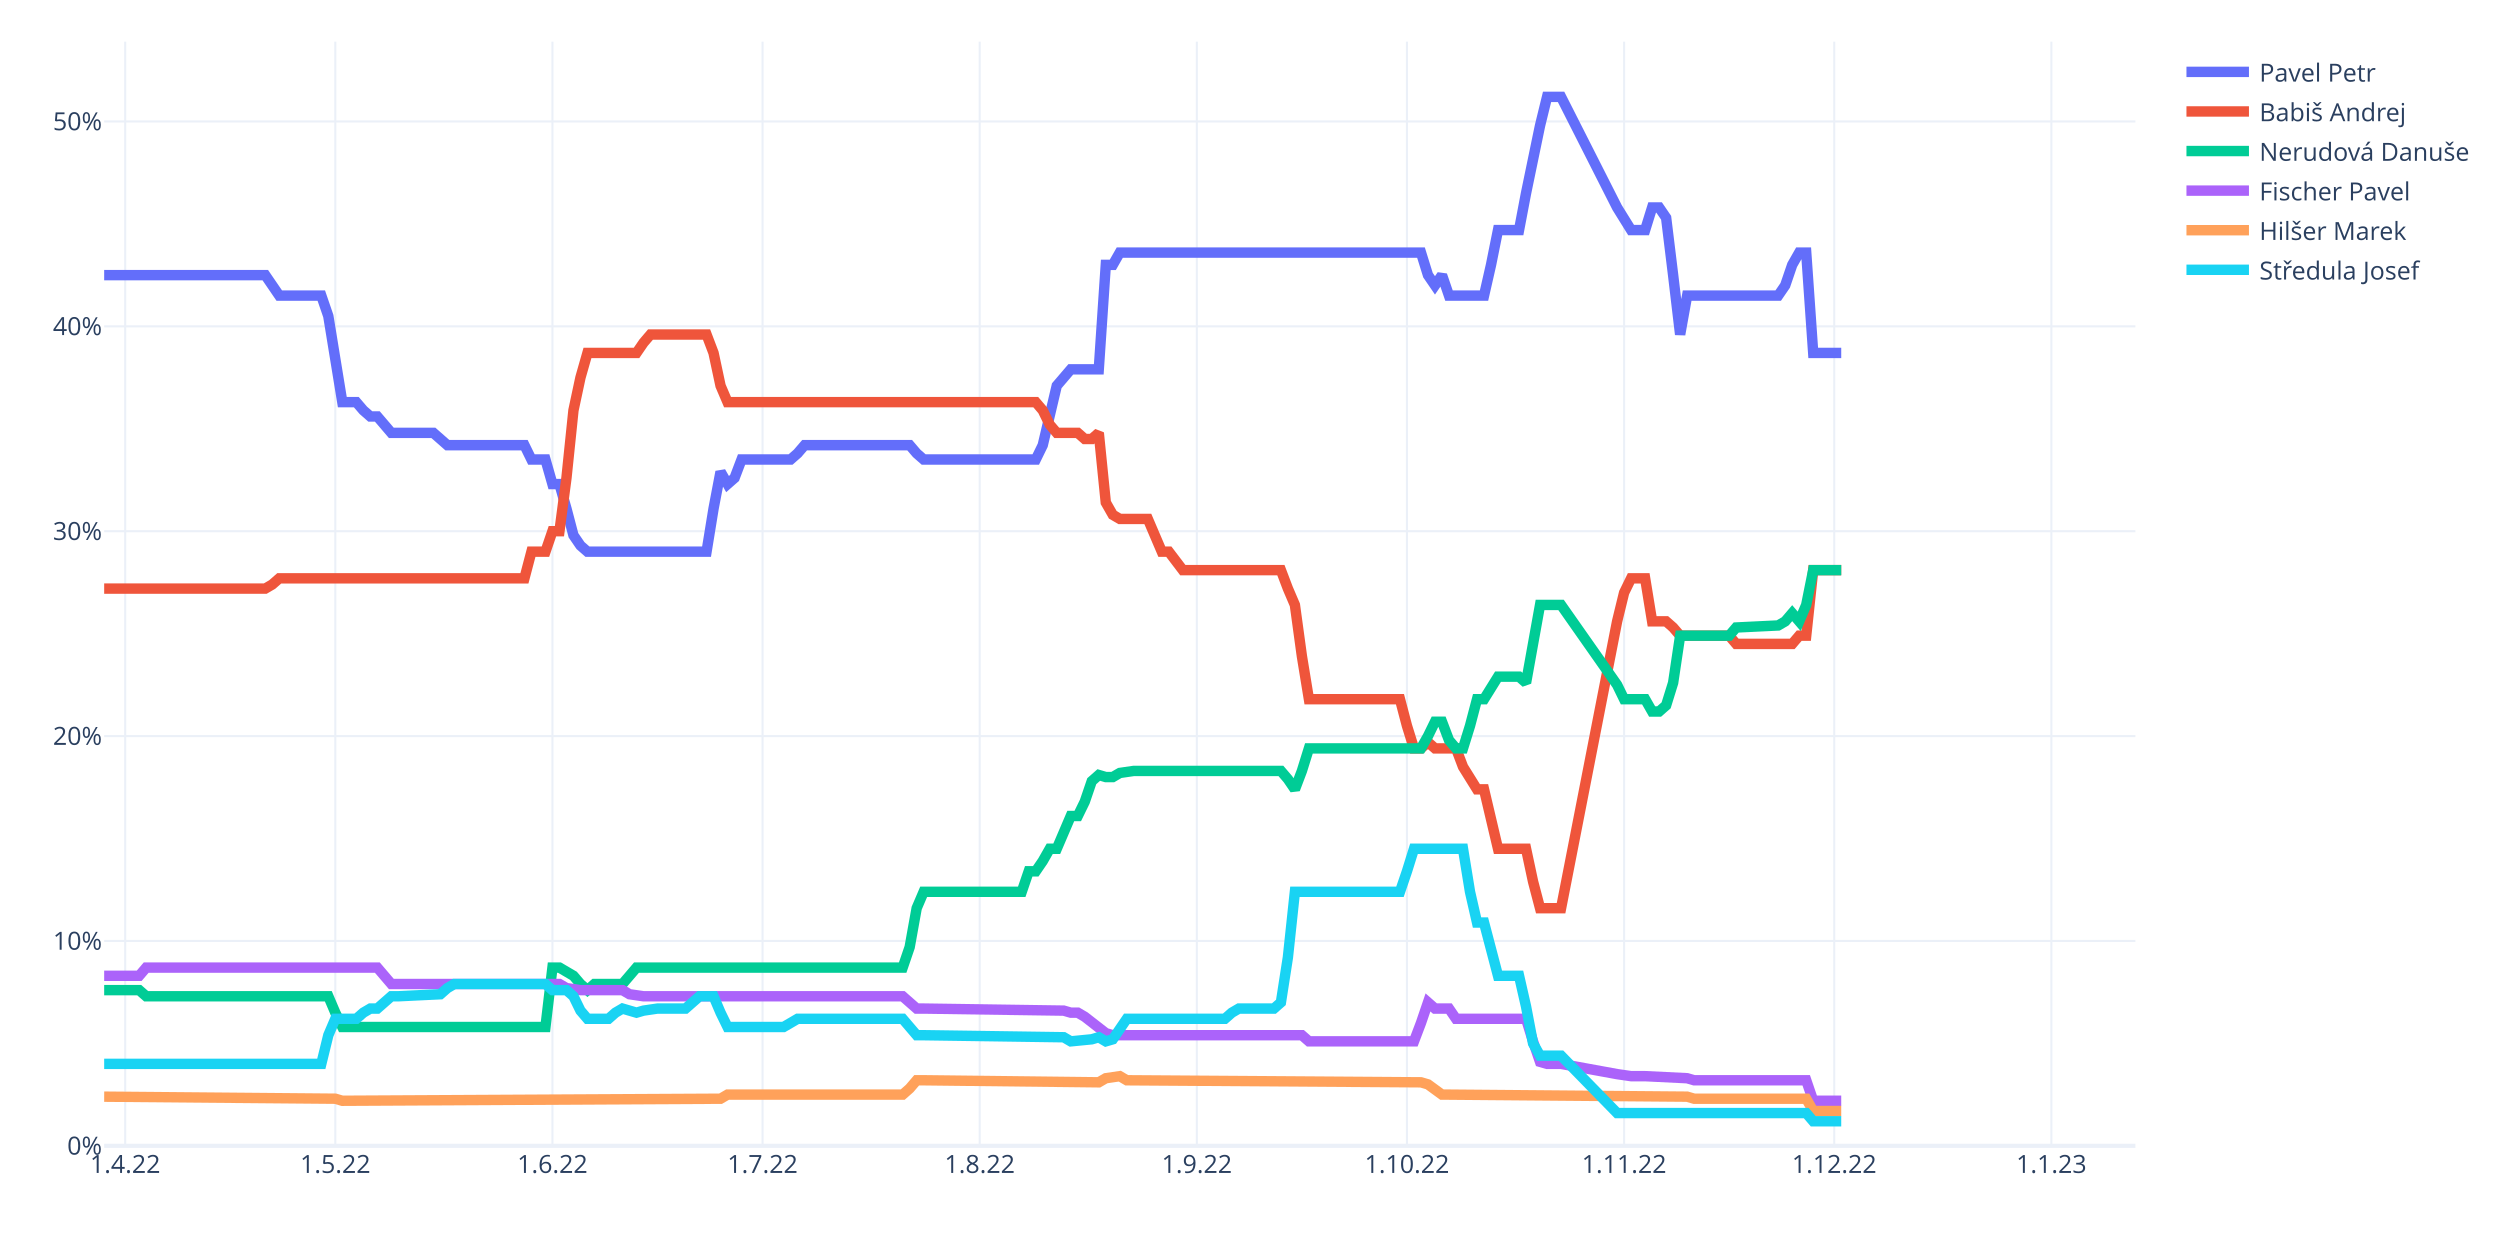
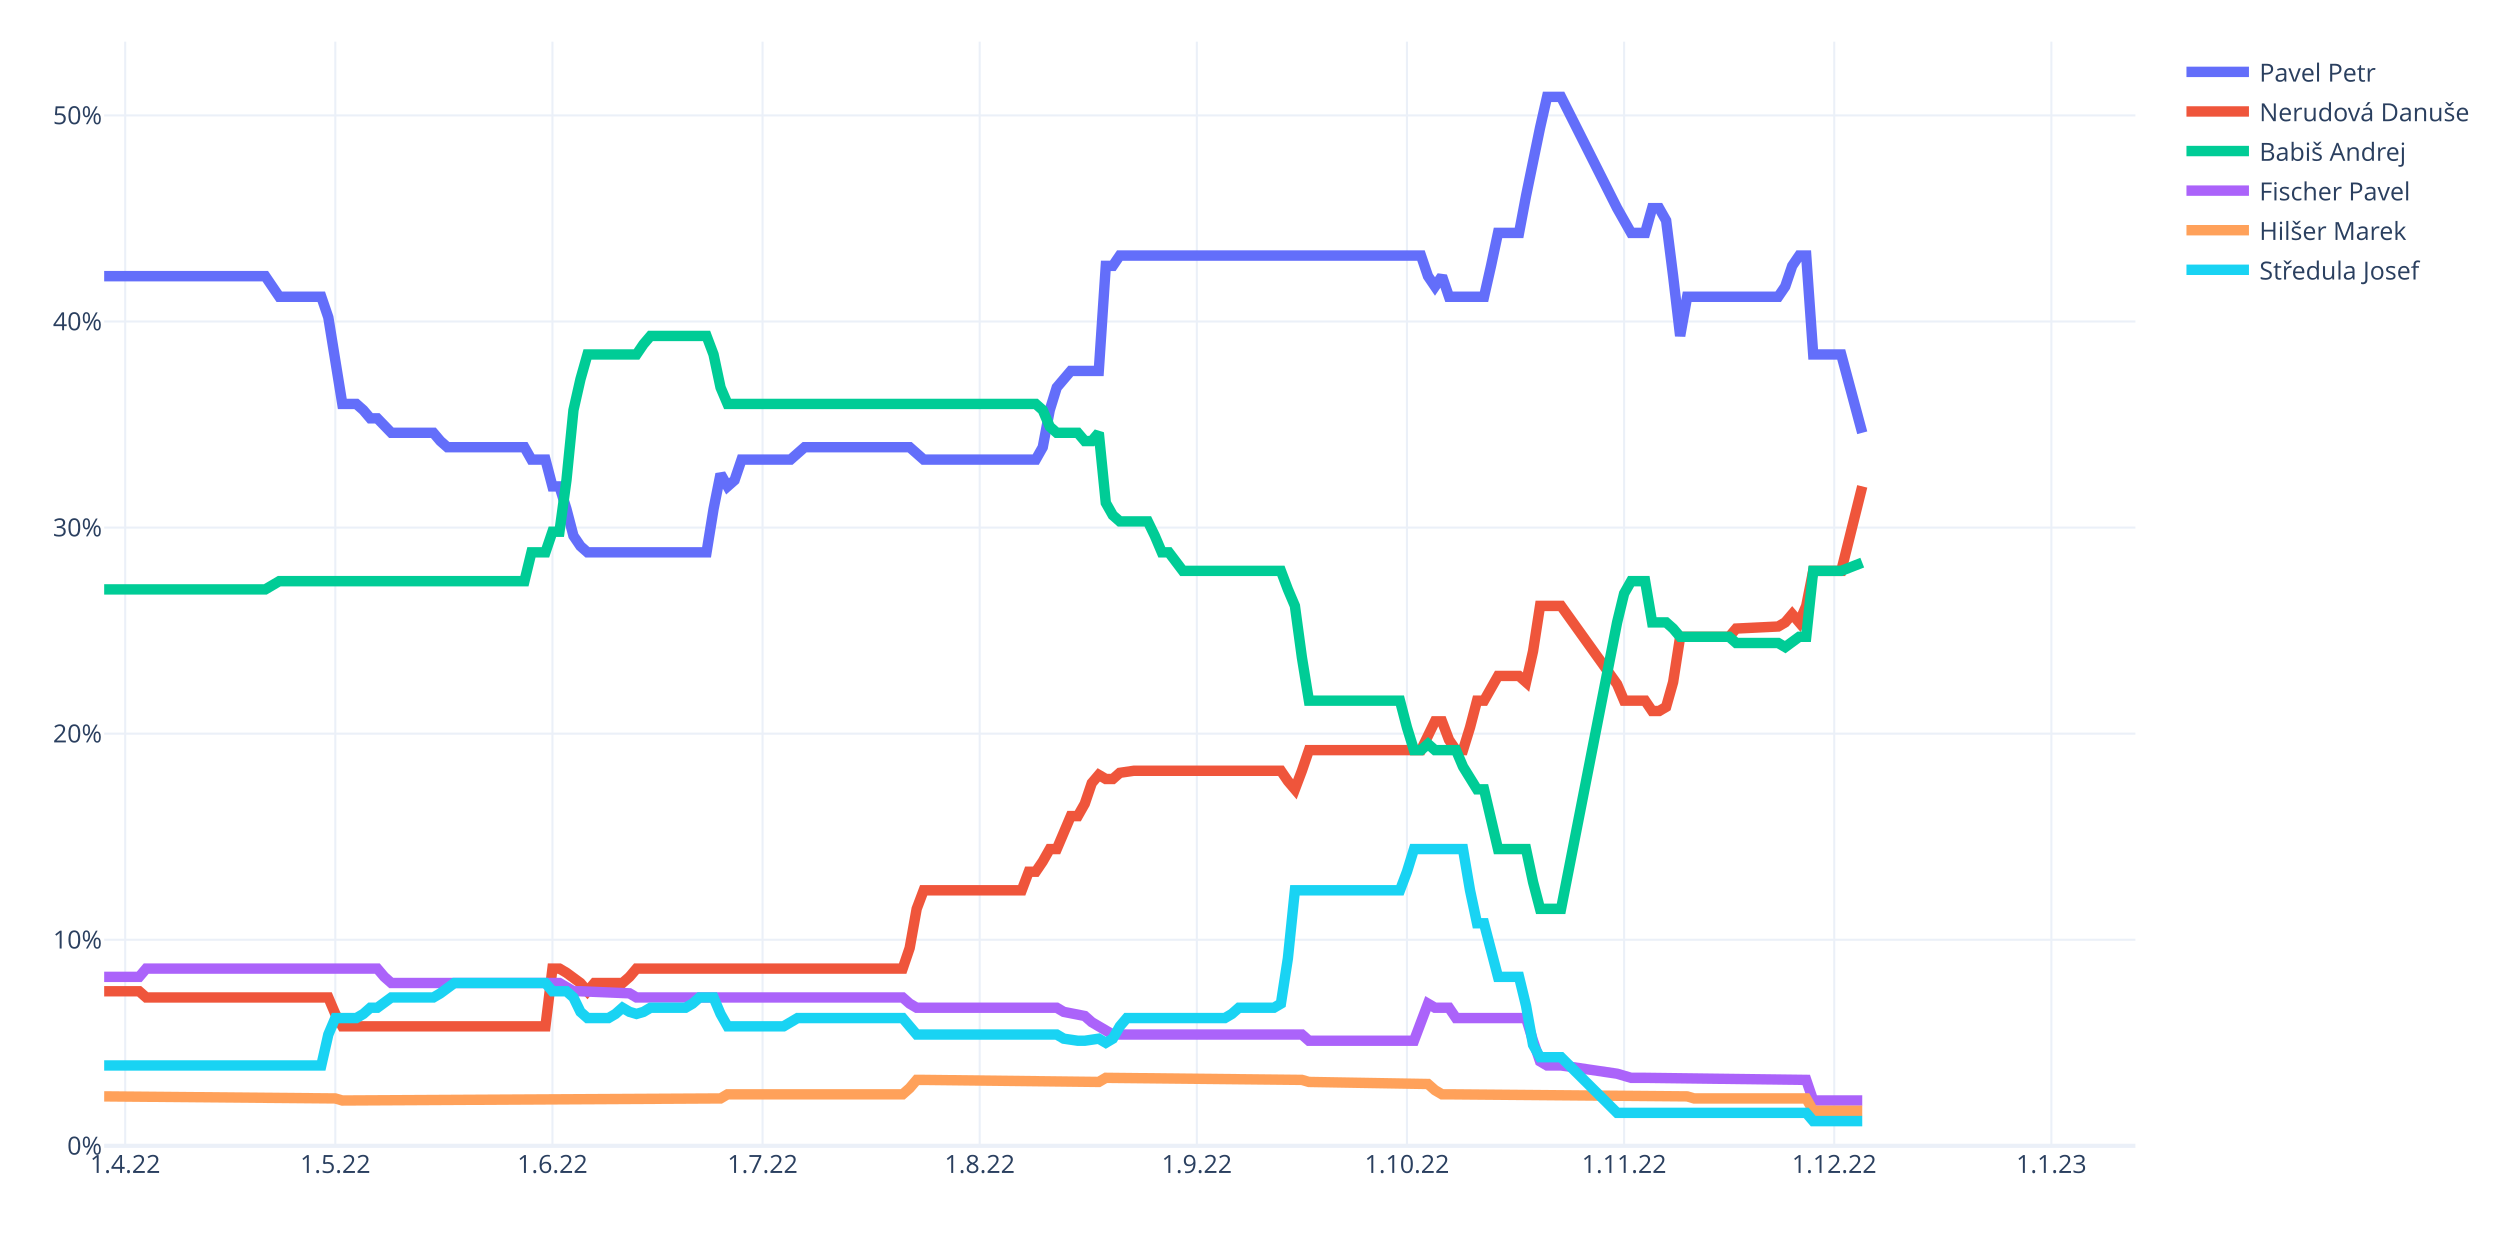
<svg xmlns="http://www.w3.org/2000/svg" class="main-svg" width="1200" height="600" style="" viewBox="0 0 1200 600">
  <rect x="0" y="0" width="1200" height="600" style="fill: rgb(255, 255, 255); fill-opacity: 1;" />
-   <defs id="defs-ad1617">
+   <defs id="defs-e1392a">
    <g class="clips">
-       <clipPath id="clipad1617xyplot" class="plotclip">
+       <clipPath id="clipe1392axyplot" class="plotclip">
        <rect width="975" height="530" />
      </clipPath>
-       <clipPath class="axesclip" id="clipad1617x">
+       <clipPath class="axesclip" id="clipe1392ax">
        <rect x="50" y="0" width="975" height="600" />
      </clipPath>
-       <clipPath class="axesclip" id="clipad1617y">
+       <clipPath class="axesclip" id="clipe1392ay">
        <rect x="0" y="20" width="1200" height="530" />
      </clipPath>
-       <clipPath class="axesclip" id="clipad1617xy">
+       <clipPath class="axesclip" id="clipe1392axy">
        <rect x="50" y="20" width="975" height="530" />
      </clipPath>
    </g>
    <g class="gradients" />
    <g class="patterns" />
  </defs>
  <g class="bglayer" />
  <g class="layer-below">
    <g class="imagelayer" />
    <g class="shapelayer" />
  </g>
  <g class="cartesianlayer">
    <g class="subplot xy">
      <g class="layer-subplot">
        <g class="shapelayer" />
        <g class="imagelayer" />
      </g>
      <g class="minor-gridlayer">
        <g class="x" />
        <g class="y" />
      </g>
      <g class="gridlayer">
        <g class="x">
          <path class="xgrid crisp" transform="translate(60.09,0)" d="M0,20v530" style="stroke: rgb(235, 240, 248); stroke-opacity: 1; stroke-width: 1px;" />
          <path class="xgrid crisp" transform="translate(160.95,0)" d="M0,20v530" style="stroke: rgb(235, 240, 248); stroke-opacity: 1; stroke-width: 1px;" />
          <path class="xgrid crisp" transform="translate(265.17,0)" d="M0,20v530" style="stroke: rgb(235, 240, 248); stroke-opacity: 1; stroke-width: 1px;" />
          <path class="xgrid crisp" transform="translate(366.03,0)" d="M0,20v530" style="stroke: rgb(235, 240, 248); stroke-opacity: 1; stroke-width: 1px;" />
          <path class="xgrid crisp" transform="translate(470.26,0)" d="M0,20v530" style="stroke: rgb(235, 240, 248); stroke-opacity: 1; stroke-width: 1px;" />
          <path class="xgrid crisp" transform="translate(574.48,0)" d="M0,20v530" style="stroke: rgb(235, 240, 248); stroke-opacity: 1; stroke-width: 1px;" />
          <path class="xgrid crisp" transform="translate(675.34,0)" d="M0,20v530" style="stroke: rgb(235, 240, 248); stroke-opacity: 1; stroke-width: 1px;" />
          <path class="xgrid crisp" transform="translate(779.57,0)" d="M0,20v530" style="stroke: rgb(235, 240, 248); stroke-opacity: 1; stroke-width: 1px;" />
          <path class="xgrid crisp" transform="translate(880.43,0)" d="M0,20v530" style="stroke: rgb(235, 240, 248); stroke-opacity: 1; stroke-width: 1px;" />
          <path class="xgrid crisp" transform="translate(984.66,0)" d="M0,20v530" style="stroke: rgb(235, 240, 248); stroke-opacity: 1; stroke-width: 1px;" />
        </g>
        <g class="y">
-           <path class="ygrid crisp" transform="translate(0,451.66)" d="M50,0h975" style="stroke: rgb(235, 240, 248); stroke-opacity: 1; stroke-width: 1px;" />
-           <path class="ygrid crisp" transform="translate(0,353.32)" d="M50,0h975" style="stroke: rgb(235, 240, 248); stroke-opacity: 1; stroke-width: 1px;" />
-           <path class="ygrid crisp" transform="translate(0,254.98)" d="M50,0h975" style="stroke: rgb(235, 240, 248); stroke-opacity: 1; stroke-width: 1px;" />
-           <path class="ygrid crisp" transform="translate(0,156.64)" d="M50,0h975" style="stroke: rgb(235, 240, 248); stroke-opacity: 1; stroke-width: 1px;" />
-           <path class="ygrid crisp" transform="translate(0,58.3)" d="M50,0h975" style="stroke: rgb(235, 240, 248); stroke-opacity: 1; stroke-width: 1px;" />
+           <path class="ygrid crisp" transform="translate(0,451.08)" d="M50,0h975" style="stroke: rgb(235, 240, 248); stroke-opacity: 1; stroke-width: 1px;" />
+           <path class="ygrid crisp" transform="translate(0,352.16)" d="M50,0h975" style="stroke: rgb(235, 240, 248); stroke-opacity: 1; stroke-width: 1px;" />
+           <path class="ygrid crisp" transform="translate(0,253.24)" d="M50,0h975" style="stroke: rgb(235, 240, 248); stroke-opacity: 1; stroke-width: 1px;" />
+           <path class="ygrid crisp" transform="translate(0,154.32)" d="M50,0h975" style="stroke: rgb(235, 240, 248); stroke-opacity: 1; stroke-width: 1px;" />
+           <path class="ygrid crisp" transform="translate(0,55.4)" d="M50,0h975" style="stroke: rgb(235, 240, 248); stroke-opacity: 1; stroke-width: 1px;" />
        </g>
      </g>
      <g class="zerolinelayer">
        <path class="yzl zl crisp" transform="translate(0,550)" d="M50,0h975" style="stroke: rgb(235, 240, 248); stroke-opacity: 1; stroke-width: 2px;" />
      </g>
      <path class="xlines-below" />
      <path class="ylines-below" />
      <g class="overlines-below" />
      <g class="xaxislayer-below" />
      <g class="yaxislayer-below" />
      <g class="overaxes-below" />
-       <g class="plot" transform="translate(50,20)" clip-path="url(#clipad1617xyplot)">
+       <g class="plot" transform="translate(50,20)" clip-path="url(#clipe1392axyplot)">
        <g class="scatterlayer mlayer">
-           <g class="trace scatter trace10dc29" style="stroke-miterlimit: 2; opacity: 1;">
-             <g class="fills" />
-             <g class="errorbars" />
-             <g class="lines">
-               <path class="js-line" d="M0,112.06L77.33,112.06L80.69,116.97L84.05,121.89L87.41,121.89L104.22,121.89L107.59,131.72L114.31,173.03L117.67,173.03L121.03,173.03L124.4,176.96L127.76,179.91L131.12,179.91L137.84,187.78L141.21,187.78L158.02,187.78L161.38,190.73L164.74,193.68L168.1,193.68L201.72,193.68L205.09,200.56L211.81,200.56L215.17,212.36L218.53,212.36L221.9,224.16L225.26,236.95L228.62,241.86L231.98,244.81L235.34,244.81L289.14,244.81L292.5,224.16L295.86,206.46L299.22,212.36L302.59,209.41L305.95,200.56L329.48,200.56L332.84,197.61L336.21,193.68L339.57,193.68L386.64,193.68L390,197.61L393.36,200.56L396.72,200.56L447.16,200.56L450.52,193.68L457.24,165.16L460.6,161.23L463.97,157.29L467.33,157.29L477.41,157.29L480.78,107.14L484.14,107.14L487.5,101.24L632.07,101.24L635.43,112.06L638.79,116.97L642.16,112.06L645.52,121.89L648.88,121.89L662.33,121.89L665.69,107.14L669.05,90.42L672.41,90.42L679.14,90.42L682.5,72.72L689.22,40.27L692.59,26.5L699.31,26.5L726.21,79.6L732.93,90.42L739.66,90.42L743.02,79.6L746.38,79.6L749.74,84.52L753.1,112.06L756.47,140.57L759.83,121.89L803.53,121.89L806.9,116.97L810.26,107.14L813.62,101.24L816.98,101.24L820.34,149.42L833.79,149.42" style="vector-effect: non-scaling-stroke; fill: none; stroke: rgb(99, 110, 250); stroke-opacity: 1; stroke-width: 5px; opacity: 1;" />
-             </g>
-             <g class="points" />
-             <g class="text" />
-           </g>
-           <g class="trace scatter trace56b23d" style="stroke-miterlimit: 2; opacity: 1;">
-             <g class="fills" />
-             <g class="errorbars" />
-             <g class="lines">
-               <path class="js-line" d="M0,262.52L77.33,262.52L80.69,260.55L84.05,257.6L87.41,257.6L201.72,257.6L205.09,244.81L211.81,244.81L215.17,234.98L218.53,234.98L221.9,209.41L225.26,176.96L228.62,161.23L231.98,149.42L235.34,149.42L255.52,149.42L258.88,144.51L262.24,140.57L265.6,140.57L289.14,140.57L292.5,149.42L295.86,165.16L299.22,173.03L447.16,173.03L450.52,176.96L453.88,183.84L457.24,187.78L467.33,187.78L470.69,190.73L474.05,190.73L477.41,187.78L480.78,221.21L484.14,227.11L487.5,229.08L490.86,229.08L500.95,229.08L504.31,236.95L507.67,244.81L511.03,244.81L517.76,253.67L521.12,253.67L564.83,253.67L568.19,262.52L571.55,270.38L574.91,294.97L578.28,315.62L581.64,315.62L621.98,315.62L625.34,328.4L628.71,339.22L632.07,339.22L635.43,336.27L638.79,339.22L648.88,339.22L652.24,348.07L658.97,358.89L662.33,358.89L669.05,387.41L672.41,387.41L682.5,387.41L685.86,403.14L689.22,415.93L692.59,415.93L699.31,415.93L726.21,278.25L729.57,264.48L732.93,257.6L739.66,257.6L743.02,278.25L749.74,278.25L753.1,281.2L756.47,285.13L759.83,285.13L780,285.13L783.36,289.07L810.26,289.07L813.62,285.13L816.98,285.13L820.34,253.67L833.79,253.67" style="vector-effect: non-scaling-stroke; fill: none; stroke: rgb(239, 85, 59); stroke-opacity: 1; stroke-width: 5px; opacity: 1;" />
-             </g>
-             <g class="points" />
-             <g class="text" />
-           </g>
-           <g class="trace scatter trace36f000" style="stroke-miterlimit: 2; opacity: 1;">
-             <g class="fills" />
-             <g class="errorbars" />
-             <g class="lines">
-               <path class="js-line" d="M0,455.26L16.81,455.26L20.17,458.21L107.59,458.21L110.95,466.08L114.31,472.96L117.67,472.96L211.81,472.96L215.17,444.44L218.53,444.44L221.9,446.41L225.26,448.38L228.62,452.31L231.98,455.26L235.34,452.31L248.79,452.31L252.16,448.38L255.52,444.44L258.88,444.44L383.28,444.44L386.64,434.61L390,415.93L393.36,408.06L440.43,408.06L443.79,398.22L447.16,398.22L450.52,393.31L453.88,387.41L457.24,387.41L463.97,371.67L467.33,371.67L470.69,364.79L474.05,354.96L477.41,352L480.78,352.99L484.14,352.99L487.5,351.02L494.22,350.04L497.59,350.04L564.83,350.04L568.19,353.97L571.55,358.89L574.91,350.04L578.28,339.22L581.64,339.22L632.07,339.22L635.43,333.32L638.79,326.44L642.16,326.44L645.52,335.29L648.88,339.22L652.24,339.22L655.6,328.4L658.97,315.62L662.33,315.62L669.05,304.8L672.41,304.8L679.14,304.8L682.5,307.75L689.22,270.38L692.59,270.38L699.31,270.38L726.21,308.74L729.57,315.62L732.93,315.62L739.66,315.62L743.02,321.52L746.38,321.52L749.74,318.57L753.1,307.75L756.47,285.13L780,285.13L783.36,281.2L803.53,280.22L806.9,278.25L810.26,274.32L813.62,278.25L816.98,270.38L820.34,253.67L833.79,253.67" style="vector-effect: non-scaling-stroke; fill: none; stroke: rgb(0, 204, 150); stroke-opacity: 1; stroke-width: 5px; opacity: 1;" />
-             </g>
-             <g class="points" />
-             <g class="text" />
-           </g>
-           <g class="trace scatter trace27cc27" style="stroke-miterlimit: 2; opacity: 1;">
-             <g class="fills" />
-             <g class="errorbars" />
-             <g class="lines">
-               <path class="js-line" d="M0,448.38L16.81,448.38L20.17,444.44L131.12,444.44L134.48,448.38L137.84,452.31L141.21,452.31L218.53,452.31L221.9,454.28L228.62,455.26L231.98,455.26L248.79,455.26L252.16,457.23L258.88,458.21L262.24,458.21L383.28,458.21L386.64,461.16L390,464.11L393.36,464.11L460.6,465.1L463.97,466.08L467.33,466.08L470.69,468.05L480.78,475.91L484.14,476.9L574.91,476.9L578.28,479.85L628.71,479.85L632.07,471L635.43,461.16L638.79,464.11L645.52,464.11L648.88,469.03L682.5,469.03L685.86,479.85L689.22,489.68L692.59,490.66L699.31,490.66L726.21,495.58L732.93,496.56L739.66,496.56L759.83,497.55L763.19,498.53L816.98,498.53L820.34,508.37L833.79,508.37" style="vector-effect: non-scaling-stroke; fill: none; stroke: rgb(171, 99, 250); stroke-opacity: 1; stroke-width: 5px; opacity: 1;" />
-             </g>
-             <g class="points" />
-             <g class="text" />
-           </g>
-           <g class="trace scatter trace064ed8" style="stroke-miterlimit: 2; opacity: 1;">
-             <g class="fills" />
-             <g class="errorbars" />
-             <g class="lines">
-               <path class="js-line" d="M0,506.4L110.95,507.38L114.31,508.37L295.86,507.38L299.22,505.42L383.28,505.42L386.64,502.46L390,498.53L393.36,498.53L477.41,499.51L480.78,497.55L487.5,496.56L490.86,498.53L632.07,499.51L635.43,500.5L642.16,505.42L645.52,505.42L759.83,506.4L763.19,507.38L816.98,507.38L820.34,513.28L833.79,513.28" style="vector-effect: non-scaling-stroke; fill: none; stroke: rgb(255, 161, 90); stroke-opacity: 1; stroke-width: 5px; opacity: 1;" />
-             </g>
-             <g class="points" />
-             <g class="text" />
-           </g>
-           <g class="trace scatter traceda5c4e" style="stroke-miterlimit: 2; opacity: 1;">
-             <g class="fills" />
-             <g class="errorbars" />
-             <g class="lines">
-               <path class="js-line" d="M0,490.66L104.22,490.66L107.59,476.9L110.95,469.03L114.31,469.03L121.03,469.03L124.4,466.08L127.76,464.11L131.12,464.11L137.84,458.21L141.21,458.21L161.38,457.23L164.74,454.28L168.1,452.31L171.47,452.31L211.81,452.31L215.17,455.26L221.9,455.26L225.26,458.21L228.62,465.1L231.98,469.03L242.07,469.03L245.43,466.08L248.79,464.11L252.16,465.1L255.52,466.08L258.88,465.1L265.6,464.11L268.97,464.11L279.05,464.11L282.41,461.16L285.78,458.21L289.14,458.21L292.5,458.21L295.86,466.08L299.22,472.96L302.59,472.96L326.12,472.96L329.48,471L332.84,469.03L336.21,469.03L383.28,469.03L386.64,472.96L390,476.9L393.36,476.9L460.6,477.88L463.97,479.85L474.05,478.86L477.41,477.88L480.78,479.85L484.14,478.86L490.86,469.03L494.22,469.03L537.93,469.03L541.29,466.08L544.66,464.11L548.02,464.11L561.47,464.11L564.83,461.16L568.19,439.53L571.55,408.06L621.98,408.06L625.34,398.22L628.71,387.41L632.07,387.41L652.24,387.41L655.6,408.06L658.97,422.81L662.33,422.81L669.05,448.38L672.41,448.38L679.14,448.38L682.5,463.13L685.86,480.83L689.22,486.73L699.31,486.73L726.21,514.27L816.98,514.27L820.34,518.2L833.79,518.2" style="vector-effect: non-scaling-stroke; fill: none; stroke: rgb(25, 211, 243); stroke-opacity: 1; stroke-width: 5px; opacity: 1;" />
+           <g class="trace scatter traceb0f500" style="stroke-miterlimit: 2; opacity: 1;">
+             <g class="fills" />
+             <g class="errorbars" />
+             <g class="lines">
+               <path class="js-line" d="M0,112.56L77.33,112.56L80.69,117.51L84.05,122.45L87.41,122.45L104.22,122.45L107.59,132.34L114.31,173.89L117.67,173.89L121.03,173.89L124.4,176.86L127.76,180.81L131.12,180.81L137.84,187.74L141.21,187.74L158.02,187.74L161.38,191.7L164.74,194.66L168.1,194.66L201.72,194.66L205.09,200.6L211.81,200.6L215.17,213.46L218.53,213.46L221.9,224.34L225.26,237.2L228.62,242.14L231.98,245.11L235.34,245.11L289.14,245.11L292.5,224.34L295.86,207.52L299.22,213.46L302.59,210.49L305.95,200.6L329.48,200.6L332.84,197.63L336.21,194.66L339.57,194.66L386.64,194.66L390,197.63L393.36,200.6L396.72,200.6L447.16,200.6L450.52,194.66L453.88,176.86L457.24,165.98L463.97,158.06L467.33,158.06L477.41,158.06L480.78,107.61L484.14,107.61L487.5,102.67L632.07,102.67L635.43,112.56L638.79,117.51L642.16,112.56L645.52,122.45L648.88,122.45L662.33,122.45L665.69,107.61L669.05,91.79L672.41,91.79L679.14,91.79L682.5,73.98L689.22,41.34L692.59,26.5L699.31,26.5L726.21,79.92L732.93,91.79L739.66,91.79L743.02,79.92L746.38,79.92L749.74,85.85L753.1,112.56L756.47,141.25L759.83,122.45L803.53,122.45L806.9,117.51L810.26,107.61L813.62,102.67L816.98,102.67L820.34,150.15L833.79,150.15L843.88,187.74" style="vector-effect: non-scaling-stroke; fill: none; stroke: rgb(99, 110, 250); stroke-opacity: 1; stroke-width: 5px; opacity: 1;" />
+             </g>
+             <g class="points" />
+             <g class="text" />
+           </g>
+           <g class="trace scatter tracef3b12e" style="stroke-miterlimit: 2; opacity: 1;">
+             <g class="fills" />
+             <g class="errorbars" />
+             <g class="lines">
+               <path class="js-line" d="M0,455.81L16.81,455.81L20.17,458.78L107.59,458.78L110.95,466.69L114.31,472.63L117.67,472.63L211.81,472.63L215.17,444.93L218.53,444.93L221.9,446.91L228.62,451.85L231.98,455.81L235.34,451.85L238.71,451.85L248.79,451.85L252.16,448.89L255.52,444.93L258.88,444.93L383.28,444.93L386.64,435.04L390,416.24L393.36,407.34L440.43,407.34L443.79,398.44L447.16,398.44L450.52,393.49L453.88,387.56L457.24,387.56L463.97,371.73L467.33,371.73L470.69,365.79L474.05,355.9L477.41,351.94L480.78,353.92L484.14,353.92L487.5,350.96L494.22,349.97L497.59,349.97L564.83,349.97L568.19,354.91L571.55,358.87L574.91,349.97L578.28,340.07L581.64,340.07L632.07,340.07L635.43,333.15L638.79,326.23L642.16,326.23L645.52,335.13L648.88,340.07L652.24,340.07L655.6,329.19L658.97,316.33L662.33,316.33L669.05,304.46L672.41,304.46L679.14,304.46L682.5,307.43L685.86,292.59L689.22,270.83L699.31,270.83L726.21,308.42L729.57,316.33L732.93,316.33L739.66,316.33L743.02,321.28L746.38,321.28L749.74,319.3L753.1,307.43L756.47,285.67L780,285.67L783.36,281.71L803.53,280.72L806.9,278.74L810.26,274.79L813.62,278.74L816.98,270.83L820.34,254.01L833.79,254.01L843.88,213.46" style="vector-effect: non-scaling-stroke; fill: none; stroke: rgb(239, 85, 59); stroke-opacity: 1; stroke-width: 5px; opacity: 1;" />
+             </g>
+             <g class="points" />
+             <g class="text" />
+           </g>
+           <g class="trace scatter trace5a3458" style="stroke-miterlimit: 2; opacity: 1;">
+             <g class="fills" />
+             <g class="errorbars" />
+             <g class="lines">
+               <path class="js-line" d="M0,262.92L77.33,262.92L80.69,260.94L84.05,258.96L87.41,258.96L201.72,258.96L205.09,245.11L211.81,245.11L215.17,235.22L218.53,235.22L221.9,210.49L225.26,176.86L228.62,162.02L231.98,150.15L235.34,150.15L255.52,150.15L258.88,145.2L262.24,141.25L265.6,141.25L289.14,141.25L292.5,150.15L295.86,165.98L299.22,173.89L447.16,173.89L450.52,176.86L453.88,184.77L457.24,187.74L467.33,187.74L470.69,191.7L474.05,191.7L477.41,187.74L480.78,221.37L484.14,227.31L487.5,230.27L490.86,230.27L500.95,230.27L504.31,237.2L507.67,245.11L511.03,245.11L517.76,254.01L521.12,254.01L564.83,254.01L568.19,262.92L571.55,270.83L574.91,295.56L578.28,316.33L581.64,316.33L621.98,316.33L625.34,329.19L628.71,340.07L632.07,340.07L635.43,337.11L638.79,340.07L648.88,340.07L652.24,347.99L658.97,358.87L662.33,358.87L669.05,387.56L672.41,387.56L682.5,387.56L685.86,403.38L689.22,416.24L692.59,416.24L699.31,416.24L726.21,278.74L729.57,264.9L732.93,258.96L739.66,258.96L743.02,278.74L749.74,278.74L753.1,281.71L756.47,285.67L759.83,285.67L780,285.67L783.36,288.64L803.53,288.64L806.9,290.61L813.62,285.67L816.98,285.67L820.34,254.01L823.71,254.01L833.79,254.01L843.88,250.06" style="vector-effect: non-scaling-stroke; fill: none; stroke: rgb(0, 204, 150); stroke-opacity: 1; stroke-width: 5px; opacity: 1;" />
+             </g>
+             <g class="points" />
+             <g class="text" />
+           </g>
+           <g class="trace scatter trace211b64" style="stroke-miterlimit: 2; opacity: 1;">
+             <g class="fills" />
+             <g class="errorbars" />
+             <g class="lines">
+               <path class="js-line" d="M0,448.89L16.81,448.89L20.17,444.93L131.12,444.93L134.48,448.89L137.84,451.85L141.21,451.85L218.53,451.85L221.9,453.83L225.26,455.81L228.62,455.81L252.16,456.8L255.52,458.78L383.28,458.78L386.64,461.75L390,463.72L393.36,463.72L457.24,463.72L460.6,465.7L470.69,467.68L474.05,470.65L484.14,476.58L487.5,476.58L574.91,476.58L578.28,479.55L628.71,479.55L632.07,470.65L635.43,461.75L638.79,463.72L645.52,463.72L648.88,468.67L682.5,468.67L685.86,479.55L689.22,489.44L692.59,491.42L699.31,491.42L726.21,495.38L732.93,497.36L739.66,497.36L816.98,498.35L820.34,508.24L843.88,508.24" style="vector-effect: non-scaling-stroke; fill: none; stroke: rgb(171, 99, 250); stroke-opacity: 1; stroke-width: 5px; opacity: 1;" />
+             </g>
+             <g class="points" />
+             <g class="text" />
+           </g>
+           <g class="trace scatter trace960572" style="stroke-miterlimit: 2; opacity: 1;">
+             <g class="fills" />
+             <g class="errorbars" />
+             <g class="lines">
+               <path class="js-line" d="M0,506.26L110.95,507.25L114.31,508.24L295.86,507.25L299.22,505.27L383.28,505.27L386.64,502.3L390,498.35L393.36,498.35L477.41,499.33L480.78,497.36L574.91,498.35L578.28,499.33L635.43,500.32L638.79,503.29L642.16,505.27L645.52,505.27L759.83,506.26L763.19,507.25L816.98,507.25L820.34,513.18L843.88,513.18" style="vector-effect: non-scaling-stroke; fill: none; stroke: rgb(255, 161, 90); stroke-opacity: 1; stroke-width: 5px; opacity: 1;" />
+             </g>
+             <g class="points" />
+             <g class="text" />
+           </g>
+           <g class="trace scatter trace9d8377" style="stroke-miterlimit: 2; opacity: 1;">
+             <g class="fills" />
+             <g class="errorbars" />
+             <g class="lines">
+               <path class="js-line" d="M0,491.42L104.22,491.42L107.59,476.58L110.95,468.67L114.31,468.67L121.03,468.67L124.4,466.69L127.76,463.72L131.12,463.72L137.84,458.78L141.21,458.78L158.02,458.78L161.38,456.8L168.1,451.85L171.47,451.85L211.81,451.85L215.17,455.81L221.9,455.81L225.26,458.78L228.62,465.7L231.98,468.67L242.07,468.67L245.43,466.69L248.79,463.72L252.16,465.7L255.52,466.69L258.88,465.7L262.24,463.72L265.6,463.72L279.05,463.72L282.41,461.75L285.78,458.78L289.14,458.78L292.5,458.78L295.86,466.69L299.22,472.63L302.59,472.63L326.12,472.63L329.48,470.65L332.84,468.67L336.21,468.67L383.28,468.67L386.64,472.63L390,476.58L393.36,476.58L457.24,476.58L460.6,478.56L467.33,479.55L470.69,479.55L477.41,478.56L480.78,480.54L484.14,478.56L487.5,472.63L490.86,468.67L494.22,468.67L537.93,468.67L541.29,466.69L544.66,463.72L548.02,463.72L561.47,463.72L564.83,461.75L568.19,439.98L571.55,407.34L621.98,407.34L625.34,398.44L628.71,387.56L632.07,387.56L652.24,387.56L655.6,407.34L658.97,423.17L662.33,423.17L669.05,448.89L672.41,448.89L679.14,448.89L682.5,462.73L685.86,481.53L689.22,487.46L699.31,487.46L726.21,514.17L816.98,514.17L820.34,518.13L843.88,518.13" style="vector-effect: non-scaling-stroke; fill: none; stroke: rgb(25, 211, 243); stroke-opacity: 1; stroke-width: 5px; opacity: 1;" />
            </g>
            <g class="points" />
            <g class="text" />
          </g>
        </g>
      </g>
      <g class="overplot" />
      <path class="xlines-above crisp" d="M0,0" style="fill: none;" />
      <path class="ylines-above crisp" d="M0,0" style="fill: none;" />
      <g class="overlines-above" />
      <g class="xaxislayer-above">
        <g class="xtick">
          <text text-anchor="middle" x="0" y="563" transform="translate(60.09,0)" style="font-family: 'Open Sans', verdana, arial, sans-serif; font-size: 12px; fill: rgb(42, 63, 95); fill-opacity: 1; white-space: pre; opacity: 1;">1.4.22</text>
        </g>
        <g class="xtick">
          <text text-anchor="middle" x="0" y="563" style="font-family: 'Open Sans', verdana, arial, sans-serif; font-size: 12px; fill: rgb(42, 63, 95); fill-opacity: 1; white-space: pre; opacity: 1;" transform="translate(160.95,0)">1.5.22</text>
        </g>
        <g class="xtick">
          <text text-anchor="middle" x="0" y="563" style="font-family: 'Open Sans', verdana, arial, sans-serif; font-size: 12px; fill: rgb(42, 63, 95); fill-opacity: 1; white-space: pre; opacity: 1;" transform="translate(265.17,0)">1.6.22</text>
        </g>
        <g class="xtick">
          <text text-anchor="middle" x="0" y="563" style="font-family: 'Open Sans', verdana, arial, sans-serif; font-size: 12px; fill: rgb(42, 63, 95); fill-opacity: 1; white-space: pre; opacity: 1;" transform="translate(366.03,0)">1.7.22</text>
        </g>
        <g class="xtick">
          <text text-anchor="middle" x="0" y="563" style="font-family: 'Open Sans', verdana, arial, sans-serif; font-size: 12px; fill: rgb(42, 63, 95); fill-opacity: 1; white-space: pre; opacity: 1;" transform="translate(470.26,0)">1.8.22</text>
        </g>
        <g class="xtick">
          <text text-anchor="middle" x="0" y="563" style="font-family: 'Open Sans', verdana, arial, sans-serif; font-size: 12px; fill: rgb(42, 63, 95); fill-opacity: 1; white-space: pre; opacity: 1;" transform="translate(574.48,0)">1.9.22</text>
        </g>
        <g class="xtick">
          <text text-anchor="middle" x="0" y="563" style="font-family: 'Open Sans', verdana, arial, sans-serif; font-size: 12px; fill: rgb(42, 63, 95); fill-opacity: 1; white-space: pre; opacity: 1;" transform="translate(675.34,0)">1.10.22</text>
        </g>
        <g class="xtick">
          <text text-anchor="middle" x="0" y="563" style="font-family: 'Open Sans', verdana, arial, sans-serif; font-size: 12px; fill: rgb(42, 63, 95); fill-opacity: 1; white-space: pre; opacity: 1;" transform="translate(779.57,0)">1.11.22</text>
        </g>
        <g class="xtick">
          <text text-anchor="middle" x="0" y="563" style="font-family: 'Open Sans', verdana, arial, sans-serif; font-size: 12px; fill: rgb(42, 63, 95); fill-opacity: 1; white-space: pre; opacity: 1;" transform="translate(880.43,0)">1.12.22</text>
        </g>
        <g class="xtick">
          <text text-anchor="middle" x="0" y="563" style="font-family: 'Open Sans', verdana, arial, sans-serif; font-size: 12px; fill: rgb(42, 63, 95); fill-opacity: 1; white-space: pre; opacity: 1;" transform="translate(984.66,0)">1.1.23</text>
        </g>
      </g>
      <g class="yaxislayer-above">
        <g class="ytick">
          <text text-anchor="end" x="49" y="4.2" transform="translate(0,550)" style="font-family: 'Open Sans', verdana, arial, sans-serif; font-size: 12px; fill: rgb(42, 63, 95); fill-opacity: 1; white-space: pre; opacity: 1;">0%</text>
        </g>
        <g class="ytick">
-           <text text-anchor="end" x="49" y="4.2" style="font-family: 'Open Sans', verdana, arial, sans-serif; font-size: 12px; fill: rgb(42, 63, 95); fill-opacity: 1; white-space: pre; opacity: 1;" transform="translate(0,451.66)">10%</text>
-         </g>
-         <g class="ytick">
-           <text text-anchor="end" x="49" y="4.2" style="font-family: 'Open Sans', verdana, arial, sans-serif; font-size: 12px; fill: rgb(42, 63, 95); fill-opacity: 1; white-space: pre; opacity: 1;" transform="translate(0,353.32)">20%</text>
-         </g>
-         <g class="ytick">
-           <text text-anchor="end" x="49" y="4.2" style="font-family: 'Open Sans', verdana, arial, sans-serif; font-size: 12px; fill: rgb(42, 63, 95); fill-opacity: 1; white-space: pre; opacity: 1;" transform="translate(0,254.98)">30%</text>
-         </g>
-         <g class="ytick">
-           <text text-anchor="end" x="49" y="4.2" style="font-family: 'Open Sans', verdana, arial, sans-serif; font-size: 12px; fill: rgb(42, 63, 95); fill-opacity: 1; white-space: pre; opacity: 1;" transform="translate(0,156.64)">40%</text>
-         </g>
-         <g class="ytick">
-           <text text-anchor="end" x="49" y="4.2" style="font-family: 'Open Sans', verdana, arial, sans-serif; font-size: 12px; fill: rgb(42, 63, 95); fill-opacity: 1; white-space: pre; opacity: 1;" transform="translate(0,58.3)">50%</text>
+           <text text-anchor="end" x="49" y="4.2" style="font-family: 'Open Sans', verdana, arial, sans-serif; font-size: 12px; fill: rgb(42, 63, 95); fill-opacity: 1; white-space: pre; opacity: 1;" transform="translate(0,451.08)">10%</text>
+         </g>
+         <g class="ytick">
+           <text text-anchor="end" x="49" y="4.2" style="font-family: 'Open Sans', verdana, arial, sans-serif; font-size: 12px; fill: rgb(42, 63, 95); fill-opacity: 1; white-space: pre; opacity: 1;" transform="translate(0,352.16)">20%</text>
+         </g>
+         <g class="ytick">
+           <text text-anchor="end" x="49" y="4.2" style="font-family: 'Open Sans', verdana, arial, sans-serif; font-size: 12px; fill: rgb(42, 63, 95); fill-opacity: 1; white-space: pre; opacity: 1;" transform="translate(0,253.24)">30%</text>
+         </g>
+         <g class="ytick">
+           <text text-anchor="end" x="49" y="4.2" style="font-family: 'Open Sans', verdana, arial, sans-serif; font-size: 12px; fill: rgb(42, 63, 95); fill-opacity: 1; white-space: pre; opacity: 1;" transform="translate(0,154.32)">40%</text>
+         </g>
+         <g class="ytick">
+           <text text-anchor="end" x="49" y="4.2" style="font-family: 'Open Sans', verdana, arial, sans-serif; font-size: 12px; fill: rgb(42, 63, 95); fill-opacity: 1; white-space: pre; opacity: 1;" transform="translate(0,55.4)">50%</text>
        </g>
      </g>
      <g class="overaxes-above" />
    </g>
  </g>
  <g class="polarlayer" />
  <g class="smithlayer" />
  <g class="ternarylayer" />
  <g class="geolayer" />
  <g class="funnelarealayer" />
  <g class="pielayer" />
  <g class="iciclelayer" />
  <g class="treemaplayer" />
  <g class="sunburstlayer" />
  <g class="glimages" />
-   <defs id="topdefs-ad1617">
+   <defs id="topdefs-e1392a">
    <g class="clips" />
-     <clipPath id="legendad1617">
+     <clipPath id="legende1392a">
      <rect width="143" height="124" x="0" y="0" />
    </clipPath>
  </defs>
  <g class="layer-above">
    <g class="imagelayer" />
    <g class="shapelayer" />
  </g>
  <g class="infolayer">
    <g class="legend" pointer-events="all" transform="translate(1044.5,20)">
      <rect class="bg" shape-rendering="crispEdges" style="stroke: rgb(68, 68, 68); stroke-opacity: 1; fill: rgb(255, 255, 255); fill-opacity: 1; stroke-width: 0px;" width="143" height="124" x="0" y="0" />
-       <g class="scrollbox" transform="" clip-path="url(#legendad1617)">
+       <g class="scrollbox" transform="" clip-path="url(#legende1392a)">
        <g class="groups">
          <g class="traces" transform="translate(0,14.5)" style="opacity: 1;">
            <text class="legendtext" text-anchor="start" x="40" y="4.68" style="font-family: 'Open Sans', verdana, arial, sans-serif; font-size: 12px; fill: rgb(42, 63, 95); fill-opacity: 1; white-space: pre;">Pavel Petr</text>
            <g class="layers" style="opacity: 1;">
              <g class="legendfill" />
              <g class="legendlines">
                <path class="js-line" d="M5,0h30" style="fill: none; stroke: rgb(99, 110, 250); stroke-opacity: 1; stroke-width: 5px;" />
              </g>
              <g class="legendsymbols">
                <g class="legendpoints" />
              </g>
            </g>
            <rect class="legendtoggle" x="0" y="-9.5" width="137.062" height="19" style="fill: rgb(0, 0, 0); fill-opacity: 0;" />
          </g>
          <g class="traces" transform="translate(0,33.5)" style="opacity: 1;">
+             <text class="legendtext" text-anchor="start" x="40" y="4.68" style="font-family: 'Open Sans', verdana, arial, sans-serif; font-size: 12px; fill: rgb(42, 63, 95); fill-opacity: 1; white-space: pre;">Nerudová Danuše</text>
+             <g class="layers" style="opacity: 1;">
+               <g class="legendfill" />
+               <g class="legendlines">
+                 <path class="js-line" d="M5,0h30" style="fill: none; stroke: rgb(239, 85, 59); stroke-opacity: 1; stroke-width: 5px;" />
+               </g>
+               <g class="legendsymbols">
+                 <g class="legendpoints" />
+               </g>
+             </g>
+             <rect class="legendtoggle" x="0" y="-9.5" width="137.062" height="19" style="fill: rgb(0, 0, 0); fill-opacity: 0;" />
+           </g>
+           <g class="traces" transform="translate(0,52.5)" style="opacity: 1;">
            <text class="legendtext" text-anchor="start" x="40" y="4.68" style="font-family: 'Open Sans', verdana, arial, sans-serif; font-size: 12px; fill: rgb(42, 63, 95); fill-opacity: 1; white-space: pre;">Babiš Andrej</text>
-             <g class="layers" style="opacity: 1;">
-               <g class="legendfill" />
-               <g class="legendlines">
-                 <path class="js-line" d="M5,0h30" style="fill: none; stroke: rgb(239, 85, 59); stroke-opacity: 1; stroke-width: 5px;" />
-               </g>
-               <g class="legendsymbols">
-                 <g class="legendpoints" />
-               </g>
-             </g>
-             <rect class="legendtoggle" x="0" y="-9.5" width="137.062" height="19" style="fill: rgb(0, 0, 0); fill-opacity: 0;" />
-           </g>
-           <g class="traces" transform="translate(0,52.5)" style="opacity: 1;">
-             <text class="legendtext" text-anchor="start" x="40" y="4.68" style="font-family: 'Open Sans', verdana, arial, sans-serif; font-size: 12px; fill: rgb(42, 63, 95); fill-opacity: 1; white-space: pre;">Nerudová Danuše</text>
            <g class="layers" style="opacity: 1;">
              <g class="legendfill" />
              <g class="legendlines">
                <path class="js-line" d="M5,0h30" style="fill: none; stroke: rgb(0, 204, 150); stroke-opacity: 1; stroke-width: 5px;" />
              </g>
              <g class="legendsymbols">
                <g class="legendpoints" />
              </g>
            </g>
            <rect class="legendtoggle" x="0" y="-9.5" width="137.062" height="19" style="fill: rgb(0, 0, 0); fill-opacity: 0;" />
          </g>
          <g class="traces" transform="translate(0,71.5)" style="opacity: 1;">
            <text class="legendtext" text-anchor="start" x="40" y="4.68" style="font-family: 'Open Sans', verdana, arial, sans-serif; font-size: 12px; fill: rgb(42, 63, 95); fill-opacity: 1; white-space: pre;">Fischer Pavel</text>
            <g class="layers" style="opacity: 1;">
              <g class="legendfill" />
              <g class="legendlines">
                <path class="js-line" d="M5,0h30" style="fill: none; stroke: rgb(171, 99, 250); stroke-opacity: 1; stroke-width: 5px;" />
              </g>
              <g class="legendsymbols">
                <g class="legendpoints" />
              </g>
            </g>
            <rect class="legendtoggle" x="0" y="-9.5" width="137.062" height="19" style="fill: rgb(0, 0, 0); fill-opacity: 0;" />
          </g>
          <g class="traces" transform="translate(0,90.5)" style="opacity: 1;">
            <text class="legendtext" text-anchor="start" x="40" y="4.68" style="font-family: 'Open Sans', verdana, arial, sans-serif; font-size: 12px; fill: rgb(42, 63, 95); fill-opacity: 1; white-space: pre;">Hilšer Marek</text>
            <g class="layers" style="opacity: 1;">
              <g class="legendfill" />
              <g class="legendlines">
                <path class="js-line" d="M5,0h30" style="fill: none; stroke: rgb(255, 161, 90); stroke-opacity: 1; stroke-width: 5px;" />
              </g>
              <g class="legendsymbols">
                <g class="legendpoints" />
              </g>
            </g>
            <rect class="legendtoggle" x="0" y="-9.5" width="137.062" height="19" style="fill: rgb(0, 0, 0); fill-opacity: 0;" />
          </g>
          <g class="traces" transform="translate(0,109.5)" style="opacity: 1;">
            <text class="legendtext" text-anchor="start" x="40" y="4.68" style="font-family: 'Open Sans', verdana, arial, sans-serif; font-size: 12px; fill: rgb(42, 63, 95); fill-opacity: 1; white-space: pre;">Středula Josef</text>
            <g class="layers" style="opacity: 1;">
              <g class="legendfill" />
              <g class="legendlines">
                <path class="js-line" d="M5,0h30" style="fill: none; stroke: rgb(25, 211, 243); stroke-opacity: 1; stroke-width: 5px;" />
              </g>
              <g class="legendsymbols">
                <g class="legendpoints" />
              </g>
            </g>
            <rect class="legendtoggle" x="0" y="-9.5" width="137.062" height="19" style="fill: rgb(0, 0, 0); fill-opacity: 0;" />
          </g>
        </g>
      </g>
      <rect class="scrollbar" rx="20" ry="3" width="0" height="0" style="fill: rgb(128, 139, 164); fill-opacity: 1;" x="0" y="0" />
    </g>
    <g class="g-gtitle" />
    <g class="g-xtitle" />
    <g class="g-ytitle" />
  </g>
</svg>
